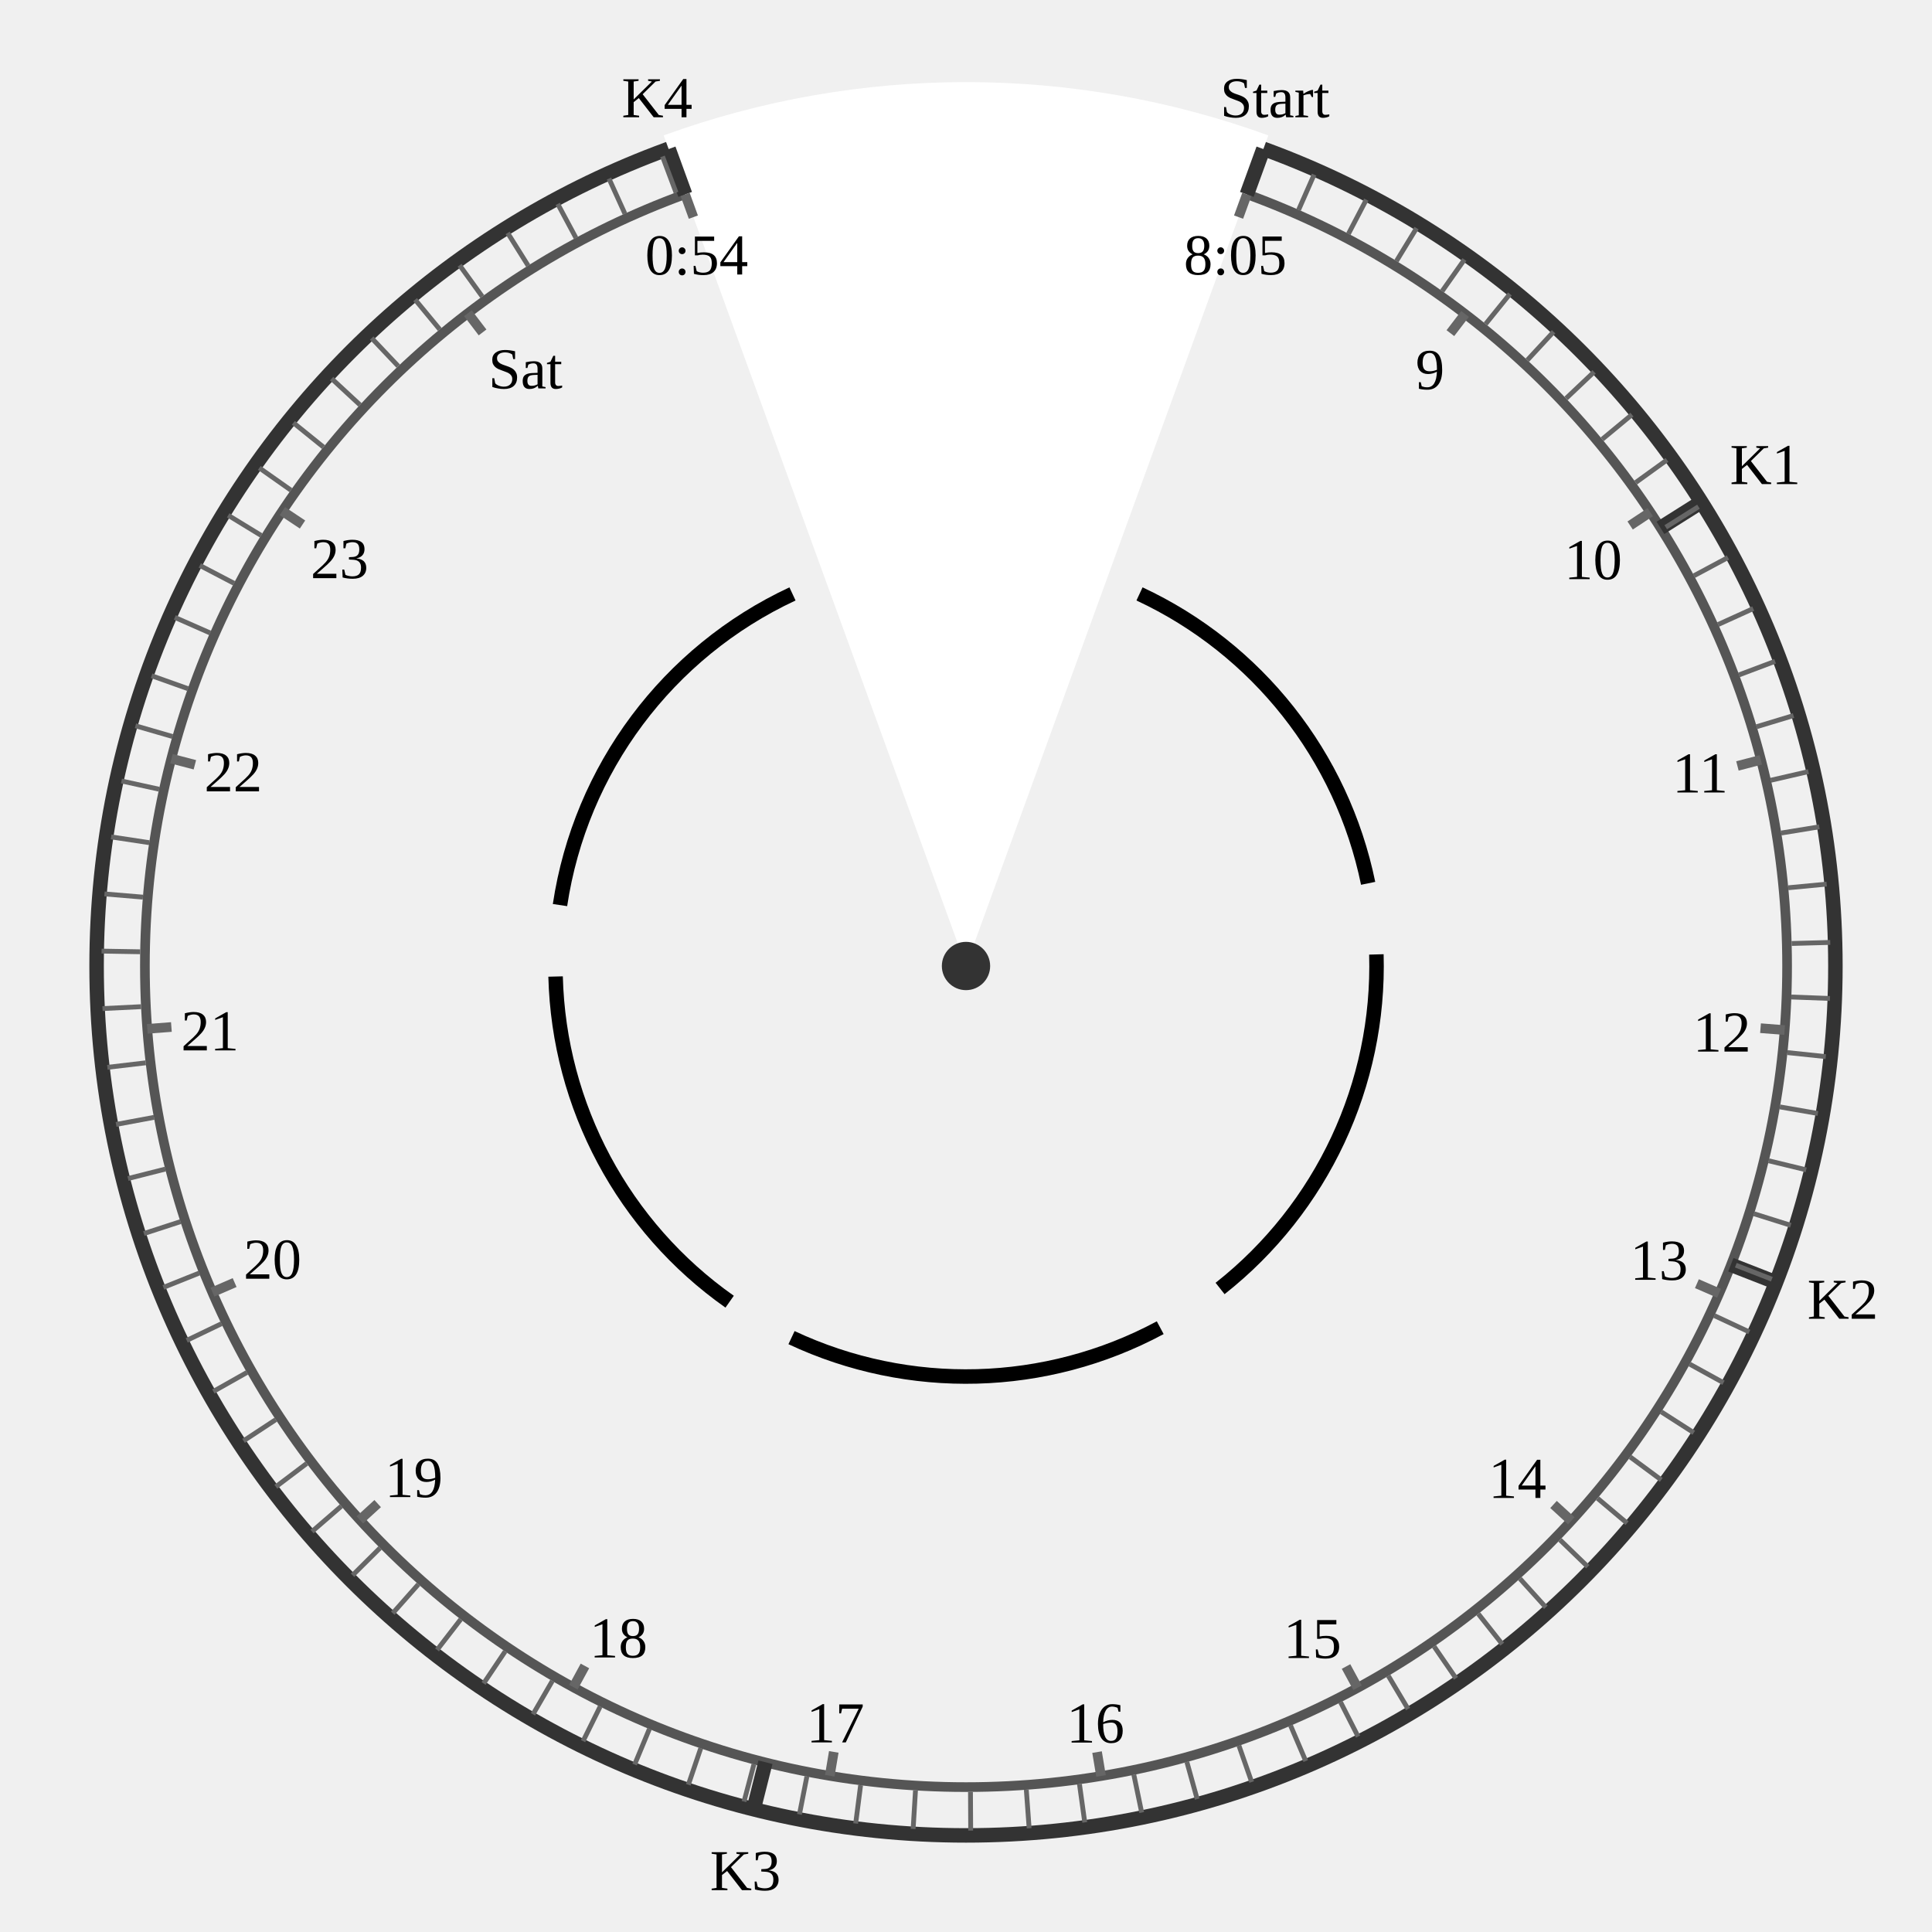
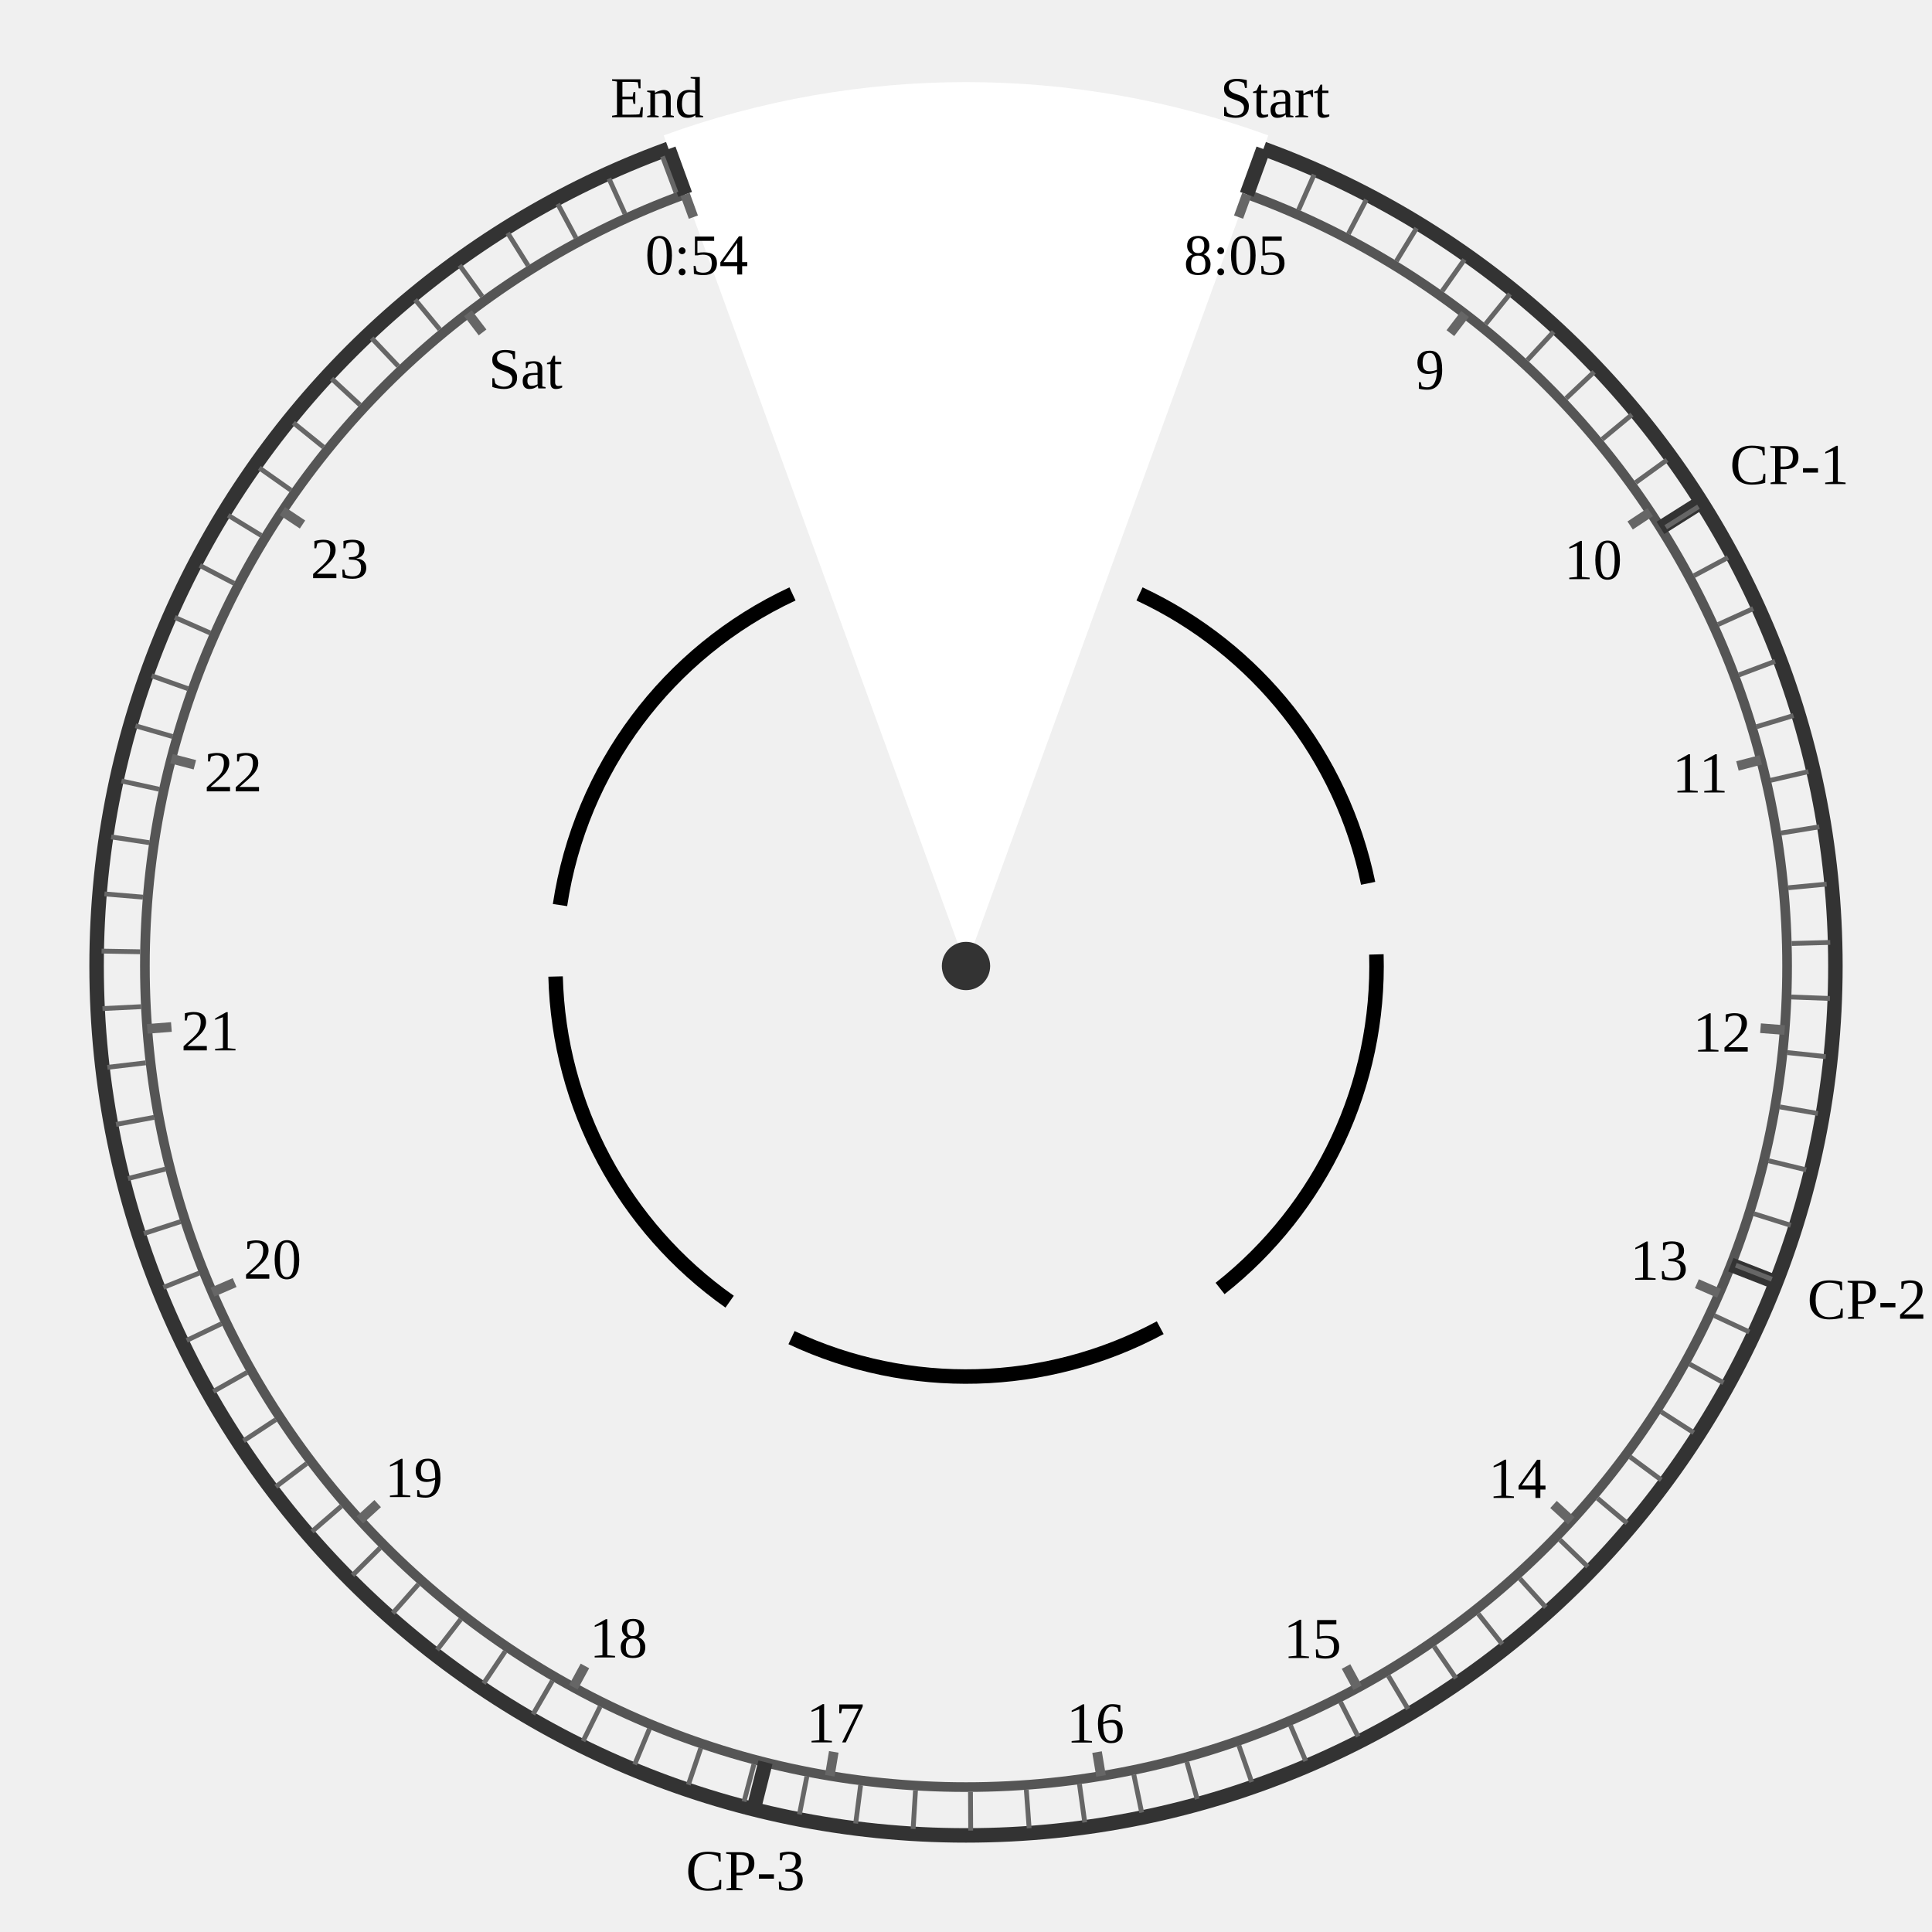
<svg xmlns="http://www.w3.org/2000/svg" height="400" viewBox="0 0 400 400" width="400">
  <g font-size="12" id="world" shape-rendering="geometricPrecision">
    <circle cx="200" cy="200" fill="#f0f0f0" r="180" stroke="#333" stroke-width="3" />
    <circle cx="200" cy="200" fill="#f0f0f0" r="170" stroke="#555" stroke-width="2" />
    <path d="M 200 200 L 137.41 28.036 A 183 183 0 0 1 262.59 28.036 Z" fill="white" stroke="white" stroke-width="0" />
    <g>
      <g transform="translate(200, 200)">
        <path d="M0,-170 L0,-180" stroke="#333" stroke-width="3" transform="rotate(57.75251)" />
        <path d="M0,-170 L0,-180" stroke="#333" stroke-width="3" transform="rotate(111.3354)" />
        <path d="M0,-170 L0,-180" stroke="#333" stroke-width="3" transform="rotate(194.1357)" />
-         <path d="M0,-170 L0,-180" stroke="#333" stroke-width="3" transform="rotate(340)" />
+         <path d="M0,-170 L0,-180" stroke="#333" stroke-width="3" transform="rotate(-20)" />
        <path d="M0,-170 L0,-180" stroke="#333" stroke-width="3" transform="rotate(20)" />
        <path d="M0,-171 L0,-179" stroke="#666" stroke-width="1" transform="rotate(23.74393)" />
        <path d="M0,-171 L0,-179" stroke="#666" stroke-width="1" transform="rotate(27.58031)" />
        <path d="M0,-171 L0,-179" stroke="#666" stroke-width="1" transform="rotate(31.40852)" />
        <path d="M0,-171 L0,-179" stroke="#666" stroke-width="1" transform="rotate(35.20484)" />
        <path d="M0,-171 L0,-179" stroke="#666" stroke-width="1" transform="rotate(38.98573)" />
        <path d="M0,-171 L0,-179" stroke="#666" stroke-width="1" transform="rotate(42.81416)" />
        <path d="M0,-171 L0,-179" stroke="#666" stroke-width="1" transform="rotate(46.59371)" />
        <path d="M0,-171 L0,-179" stroke="#666" stroke-width="1" transform="rotate(50.37695)" />
        <path d="M0,-171 L0,-179" stroke="#666" stroke-width="1" transform="rotate(54.17246)" />
        <path d="M0,-171 L0,-179" stroke="#666" stroke-width="1" transform="rotate(57.91062)" />
        <path d="M0,-171 L0,-179" stroke="#666" stroke-width="1" transform="rotate(61.80384)" />
        <path d="M0,-171 L0,-179" stroke="#666" stroke-width="1" transform="rotate(65.58038)" />
        <path d="M0,-171 L0,-179" stroke="#666" stroke-width="1" transform="rotate(69.36377)" />
        <path d="M0,-171 L0,-179" stroke="#666" stroke-width="1" transform="rotate(73.16084)" />
        <path d="M0,-171 L0,-179" stroke="#666" stroke-width="1" transform="rotate(77.00436)" />
        <path d="M0,-171 L0,-179" stroke="#666" stroke-width="1" transform="rotate(80.7356)" />
        <path d="M0,-171 L0,-179" stroke="#666" stroke-width="1" transform="rotate(84.56457)" />
        <path d="M0,-171 L0,-179" stroke="#666" stroke-width="1" transform="rotate(88.43774)" />
        <path d="M0,-171 L0,-179" stroke="#666" stroke-width="1" transform="rotate(92.15199)" />
        <path d="M0,-171 L0,-179" stroke="#666" stroke-width="1" transform="rotate(96.01681)" />
        <path d="M0,-171 L0,-179" stroke="#666" stroke-width="1" transform="rotate(99.82163)" />
        <path d="M0,-171 L0,-179" stroke="#666" stroke-width="1" transform="rotate(103.6381)" />
        <path d="M0,-171 L0,-179" stroke="#666" stroke-width="1" transform="rotate(107.4538)" />
        <path d="M0,-171 L0,-179" stroke="#666" stroke-width="1" transform="rotate(111.239)" />
        <path d="M0,-171 L0,-179" stroke="#666" stroke-width="1" transform="rotate(115.0423)" />
        <path d="M0,-171 L0,-179" stroke="#666" stroke-width="1" transform="rotate(118.8172)" />
        <path d="M0,-171 L0,-179" stroke="#666" stroke-width="1" transform="rotate(122.6714)" />
        <path d="M0,-171 L0,-179" stroke="#666" stroke-width="1" transform="rotate(126.4709)" />
        <path d="M0,-171 L0,-179" stroke="#666" stroke-width="1" transform="rotate(130.126)" />
        <path d="M0,-171 L0,-179" stroke="#666" stroke-width="1" transform="rotate(134.0129)" />
        <path d="M0,-171 L0,-179" stroke="#666" stroke-width="1" transform="rotate(137.8824)" />
        <path d="M0,-171 L0,-179" stroke="#666" stroke-width="1" transform="rotate(141.6645)" />
        <path d="M0,-171 L0,-179" stroke="#666" stroke-width="1" transform="rotate(145.4756)" />
        <path d="M0,-171 L0,-179" stroke="#666" stroke-width="1" transform="rotate(149.2487)" />
        <path d="M0,-171 L0,-179" stroke="#666" stroke-width="1" transform="rotate(153.0322)" />
        <path d="M0,-171 L0,-179" stroke="#666" stroke-width="1" transform="rotate(156.8617)" />
        <path d="M0,-171 L0,-179" stroke="#666" stroke-width="1" transform="rotate(160.7054)" />
        <path d="M0,-171 L0,-179" stroke="#666" stroke-width="1" transform="rotate(164.4909)" />
        <path d="M0,-171 L0,-179" stroke="#666" stroke-width="1" transform="rotate(168.2757)" />
        <path d="M0,-171 L0,-179" stroke="#666" stroke-width="1" transform="rotate(172.1043)" />
        <path d="M0,-171 L0,-179" stroke="#666" stroke-width="1" transform="rotate(175.8119)" />
        <path d="M0,-171 L0,-179" stroke="#666" stroke-width="1" transform="rotate(179.6891)" />
        <path d="M0,-171 L0,-179" stroke="#666" stroke-width="1" transform="rotate(183.5056)" />
        <path d="M0,-171 L0,-179" stroke="#666" stroke-width="1" transform="rotate(187.3311)" />
        <path d="M0,-171 L0,-179" stroke="#666" stroke-width="1" transform="rotate(191.1073)" />
        <path d="M0,-171 L0,-179" stroke="#666" stroke-width="1" transform="rotate(194.8776)" />
        <path d="M0,-171 L0,-179" stroke="#666" stroke-width="1" transform="rotate(198.7319)" />
        <path d="M0,-171 L0,-179" stroke="#666" stroke-width="1" transform="rotate(202.5367)" />
        <path d="M0,-171 L0,-179" stroke="#666" stroke-width="1" transform="rotate(206.2901)" />
        <path d="M0,-171 L0,-179" stroke="#666" stroke-width="1" transform="rotate(210.0546)" />
        <path d="M0,-171 L0,-179" stroke="#666" stroke-width="1" transform="rotate(213.9151)" />
        <path d="M0,-171 L0,-179" stroke="#666" stroke-width="1" transform="rotate(217.7181)" />
        <path d="M0,-171 L0,-179" stroke="#666" stroke-width="1" transform="rotate(221.5315)" />
        <path d="M0,-171 L0,-179" stroke="#666" stroke-width="1" transform="rotate(225.1951)" />
        <path d="M0,-171 L0,-179" stroke="#666" stroke-width="1" transform="rotate(229.1488)" />
        <path d="M0,-171 L0,-179" stroke="#666" stroke-width="1" transform="rotate(232.9634)" />
        <path d="M0,-171 L0,-179" stroke="#666" stroke-width="1" transform="rotate(236.6854)" />
        <path d="M0,-171 L0,-179" stroke="#666" stroke-width="1" transform="rotate(240.5216)" />
        <path d="M0,-171 L0,-179" stroke="#666" stroke-width="1" transform="rotate(244.3382)" />
        <path d="M0,-171 L0,-179" stroke="#666" stroke-width="1" transform="rotate(248.1764)" />
        <path d="M0,-171 L0,-179" stroke="#666" stroke-width="1" transform="rotate(251.9726)" />
        <path d="M0,-171 L0,-179" stroke="#666" stroke-width="1" transform="rotate(255.7685)" />
        <path d="M0,-171 L0,-179" stroke="#666" stroke-width="1" transform="rotate(259.4415)" />
        <path d="M0,-171 L0,-179" stroke="#666" stroke-width="1" transform="rotate(263.2684)" />
        <path d="M0,-171 L0,-179" stroke="#666" stroke-width="1" transform="rotate(267.1766)" />
        <path d="M0,-171 L0,-179" stroke="#666" stroke-width="1" transform="rotate(270.987)" />
        <path d="M0,-171 L0,-179" stroke="#666" stroke-width="1" transform="rotate(274.7826)" />
        <path d="M0,-171 L0,-179" stroke="#666" stroke-width="1" transform="rotate(278.5872)" />
        <path d="M0,-171 L0,-179" stroke="#666" stroke-width="1" transform="rotate(282.3567)" />
        <path d="M0,-171 L0,-179" stroke="#666" stroke-width="1" transform="rotate(286.1308)" />
        <path d="M0,-171 L0,-179" stroke="#666" stroke-width="1" transform="rotate(289.6174)" />
        <path d="M0,-171 L0,-179" stroke="#666" stroke-width="1" transform="rotate(293.779)" />
        <path d="M0,-171 L0,-179" stroke="#666" stroke-width="1" transform="rotate(297.6018)" />
        <path d="M0,-171 L0,-179" stroke="#666" stroke-width="1" transform="rotate(301.4191)" />
        <path d="M0,-171 L0,-179" stroke="#666" stroke-width="1" transform="rotate(305.1771)" />
        <path d="M0,-171 L0,-179" stroke="#666" stroke-width="1" transform="rotate(308.9251)" />
        <path d="M0,-171 L0,-179" stroke="#666" stroke-width="1" transform="rotate(312.7971)" />
        <path d="M0,-171 L0,-179" stroke="#666" stroke-width="1" transform="rotate(316.5738)" />
        <path d="M0,-171 L0,-179" stroke="#666" stroke-width="1" transform="rotate(320.4203)" />
        <path d="M0,-171 L0,-179" stroke="#666" stroke-width="1" transform="rotate(324.1476)" />
        <path d="M0,-171 L0,-179" stroke="#666" stroke-width="1" transform="rotate(327.9857)" />
        <path d="M0,-171 L0,-179" stroke="#666" stroke-width="1" transform="rotate(331.8219)" />
        <path d="M0,-171 L0,-179" stroke="#666" stroke-width="1" transform="rotate(335.61)" />
        <path d="M0,-171 L0,-179" stroke="#666" stroke-width="1" transform="rotate(339.4488)" />
        <path d="M0,-165 L0,-170" stroke="#666" stroke-width="2" transform="rotate(20)" />
        <path d="M0,-165 L0,-170" stroke="#666" stroke-width="2" transform="rotate(37.43039)" />
        <path d="M0,-165 L0,-170" stroke="#666" stroke-width="2" transform="rotate(56.44535)" />
        <path d="M0,-165 L0,-170" stroke="#666" stroke-width="2" transform="rotate(75.46032)" />
        <path d="M0,-165 L0,-170" stroke="#666" stroke-width="2" transform="rotate(94.47528)" />
        <path d="M0,-165 L0,-170" stroke="#666" stroke-width="2" transform="rotate(113.4903)" />
        <path d="M0,-165 L0,-170" stroke="#666" stroke-width="2" transform="rotate(132.5052)" />
        <path d="M0,-165 L0,-170" stroke="#666" stroke-width="2" transform="rotate(151.5202)" />
        <path d="M0,-165 L0,-170" stroke="#666" stroke-width="2" transform="rotate(170.5351)" />
        <path d="M0,-165 L0,-170" stroke="#666" stroke-width="2" transform="rotate(189.5501)" />
        <path d="M0,-165 L0,-170" stroke="#666" stroke-width="2" transform="rotate(208.5651)" />
        <path d="M0,-165 L0,-170" stroke="#666" stroke-width="2" transform="rotate(227.58)" />
        <path d="M0,-165 L0,-170" stroke="#666" stroke-width="2" transform="rotate(246.595)" />
        <path d="M0,-165 L0,-170" stroke="#666" stroke-width="2" transform="rotate(265.61)" />
        <path d="M0,-165 L0,-170" stroke="#666" stroke-width="2" transform="rotate(284.6249)" />
        <path d="M0,-165 L0,-170" stroke="#666" stroke-width="2" transform="rotate(303.6399)" />
        <path d="M0,-165 L0,-170" stroke="#666" stroke-width="2" transform="rotate(322.6549)" />
        <path d="M0,-165 L0,-170" stroke="#666" stroke-width="2" transform="rotate(339.9955)" />
      </g>
      <g transform="translate(200, 200)">
        <text text-anchor="start" x="158.155" y="-99.779">
- K1
+ CP-1
</text>
        <text text-anchor="start" x="174.184" y="73.036">
- K2
+ CP-2
</text>
        <text text-anchor="middle" x="-45.669" y="191.338">
- K3
+ CP-3
</text>
        <text text-anchor="middle" x="-63.958" y="-175.723">
- K4
+ End
</text>
        <text text-anchor="middle" x="63.958" y="-175.723">
Start
</text>
        <text text-anchor="middle" x="55.749" y="-143.17">
 8:05
</text>
        <text text-anchor="end" x="99.071" y="-119.437">
 9
</text>
        <text text-anchor="end" x="135.838" y="-80.095">
10
</text>
        <text text-anchor="end" x="157.78" y="-35.921">
11
</text>
        <text text-anchor="end" x="162.503" y="17.719">
12
</text>
        <text text-anchor="end" x="149.492" y="64.971">
13
</text>
        <text text-anchor="end" x="120.166" y="110.132">
14
</text>
        <text text-anchor="end" x="77.726" y="143.275">
15
</text>
        <text text-anchor="middle" x="26.804" y="160.781">
16
</text>
        <text text-anchor="middle" x="-27.043" y="160.741">
17
</text>
        <text text-anchor="start" x="-77.94" y="143.159">
18
</text>
        <text text-anchor="start" x="-120.33" y="109.953">
19
</text>
        <text text-anchor="start" x="-149.588" y="64.748">
20
</text>
        <text text-anchor="start" x="-162.522" y="17.477">
21
</text>
        <text text-anchor="start" x="-157.719" y="-36.156">
22
</text>
        <text text-anchor="start" x="-135.703" y="-80.297">
23
</text>
        <text text-anchor="start" x="-98.878" y="-119.584">
Sat
</text>
        <text text-anchor="middle" x="-55.761" y="-143.165">
 0:54
</text>
      </g>
      <g transform="translate(200, 200)">
        <g>
          <path d="M 35.923 -77.036 M 35.923 -77.036 A 85 85 0 0 1 83.259 -17.116" fill="none" stroke="black" stroke-width="3" />
          <path d="M 84.966 -2.398 M 84.966 -2.398 A 85 85 0 0 1 52.604 66.767" fill="none" stroke="black" stroke-width="3" />
        </g>
        <g>
          <path d="M 40.211 74.887 M 40.211 74.887 A 85 85 0 0 1 -36.124 76.942" fill="none" stroke="black" stroke-width="3" />
          <path d="M -48.936 69.5 M -48.936 69.5 A 85 85 0 0 1 -84.972 2.176" fill="none" stroke="black" stroke-width="3" />
        </g>
        <g>
          <path d="M -84.059 -12.612 M -84.059 -12.612 A 85 85 0 0 1 -35.923 -77.036" fill="none" stroke="black" stroke-width="3" />
        </g>
      </g>
    </g>
    <circle cx="200" cy="200" fill="#333" r="5" />
  </g>
</svg>
